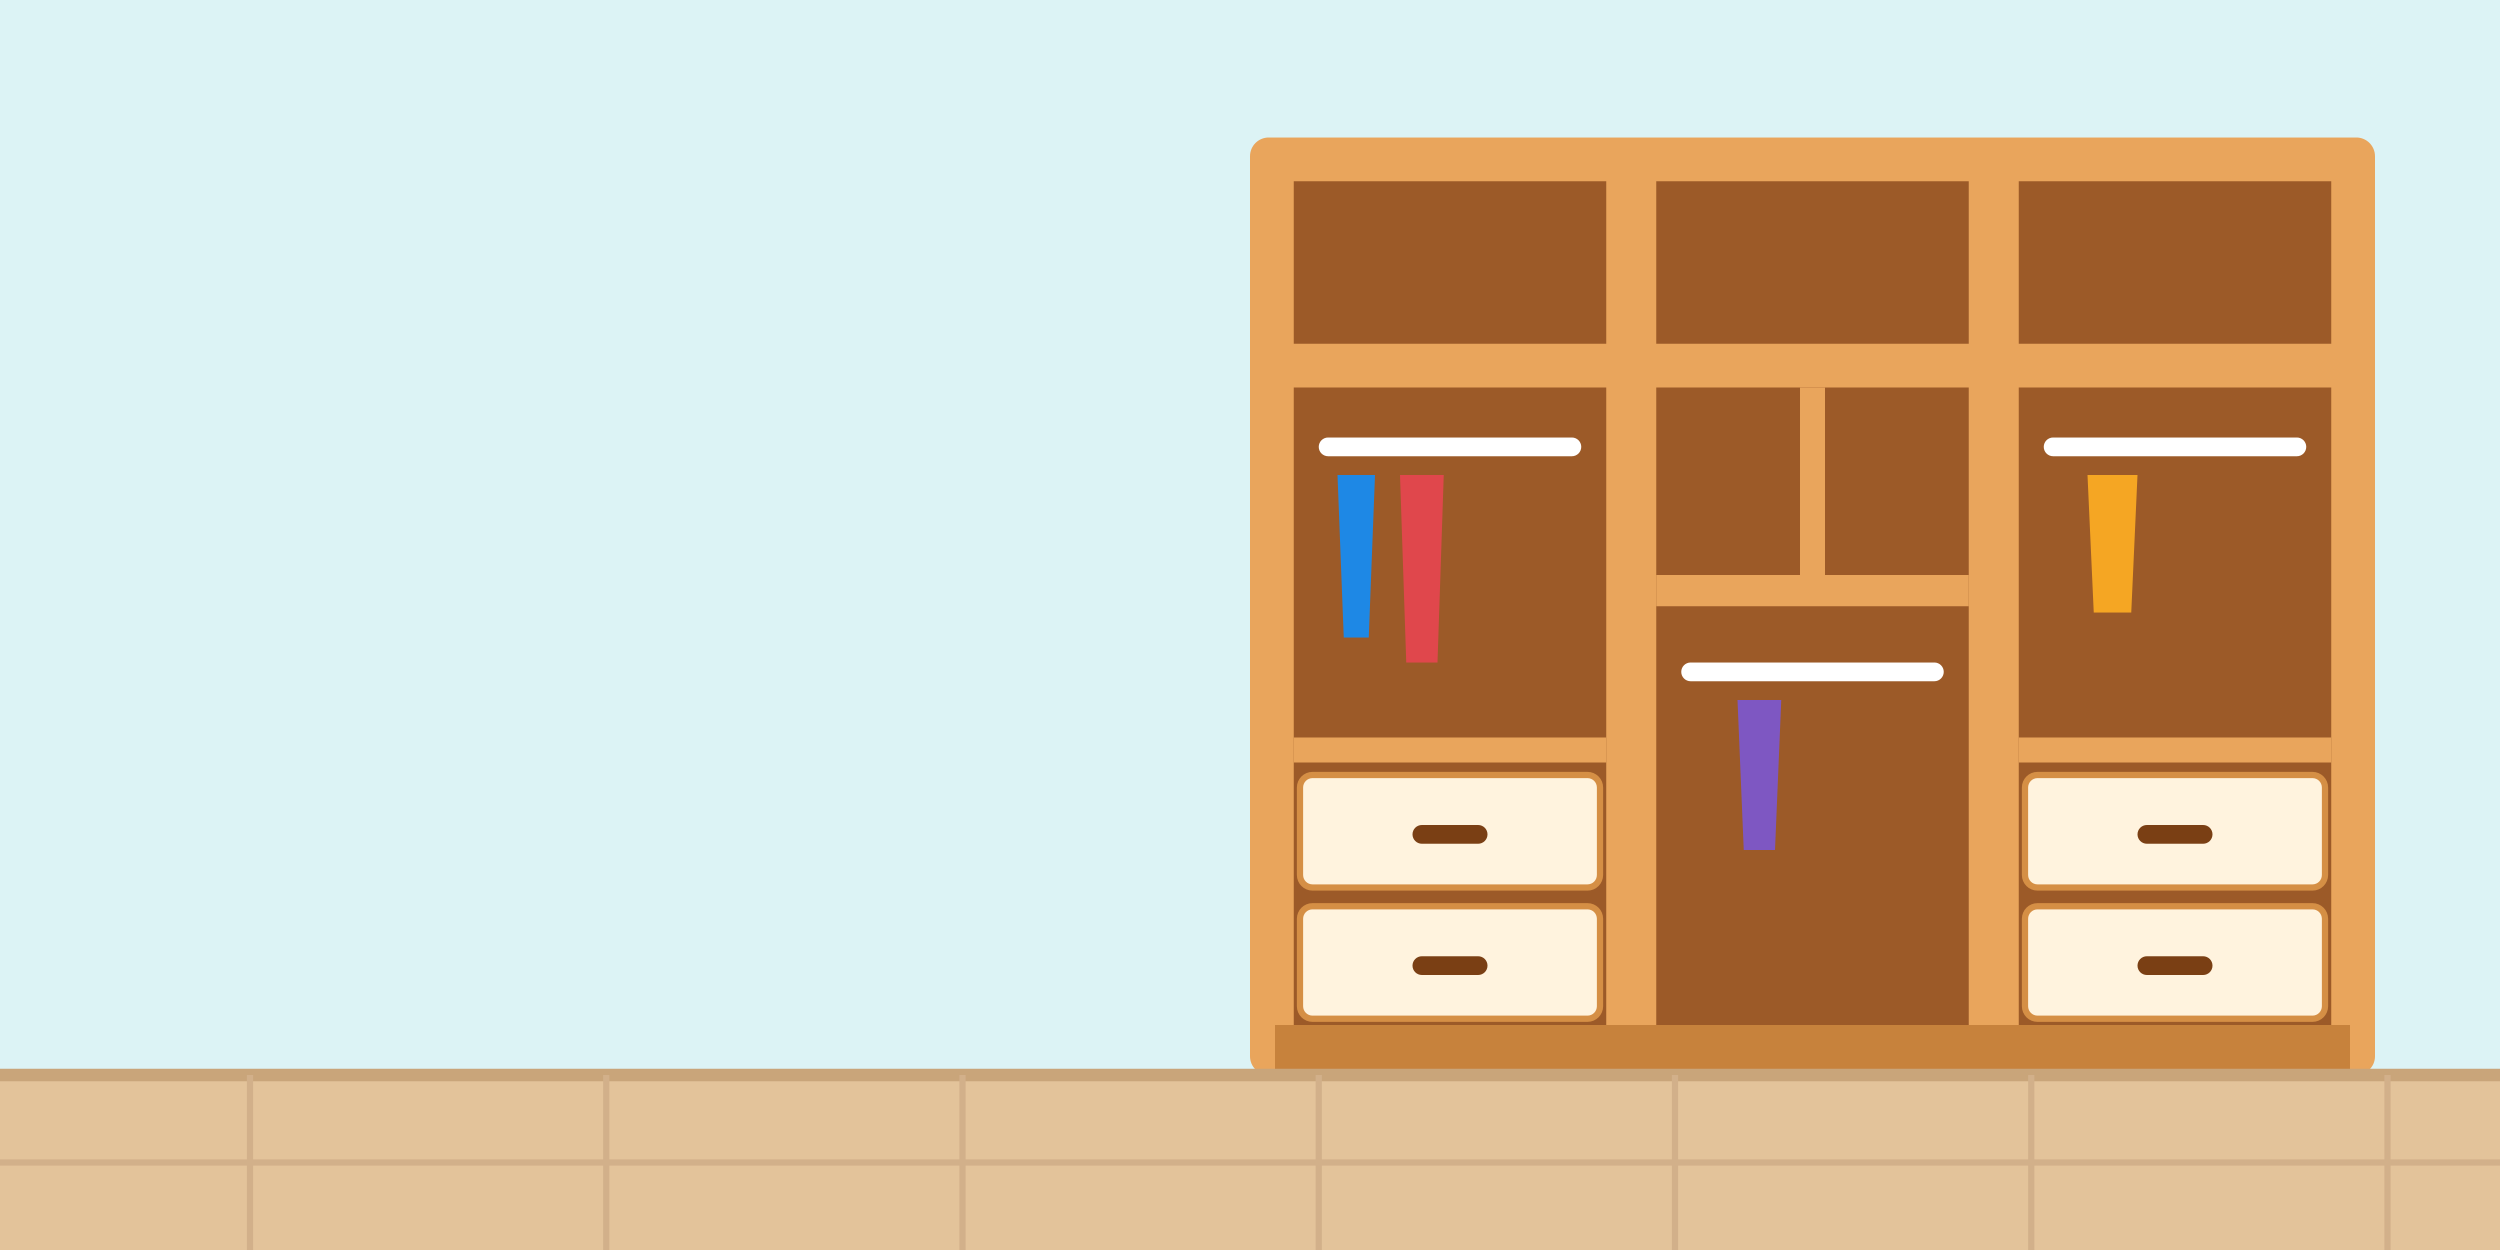
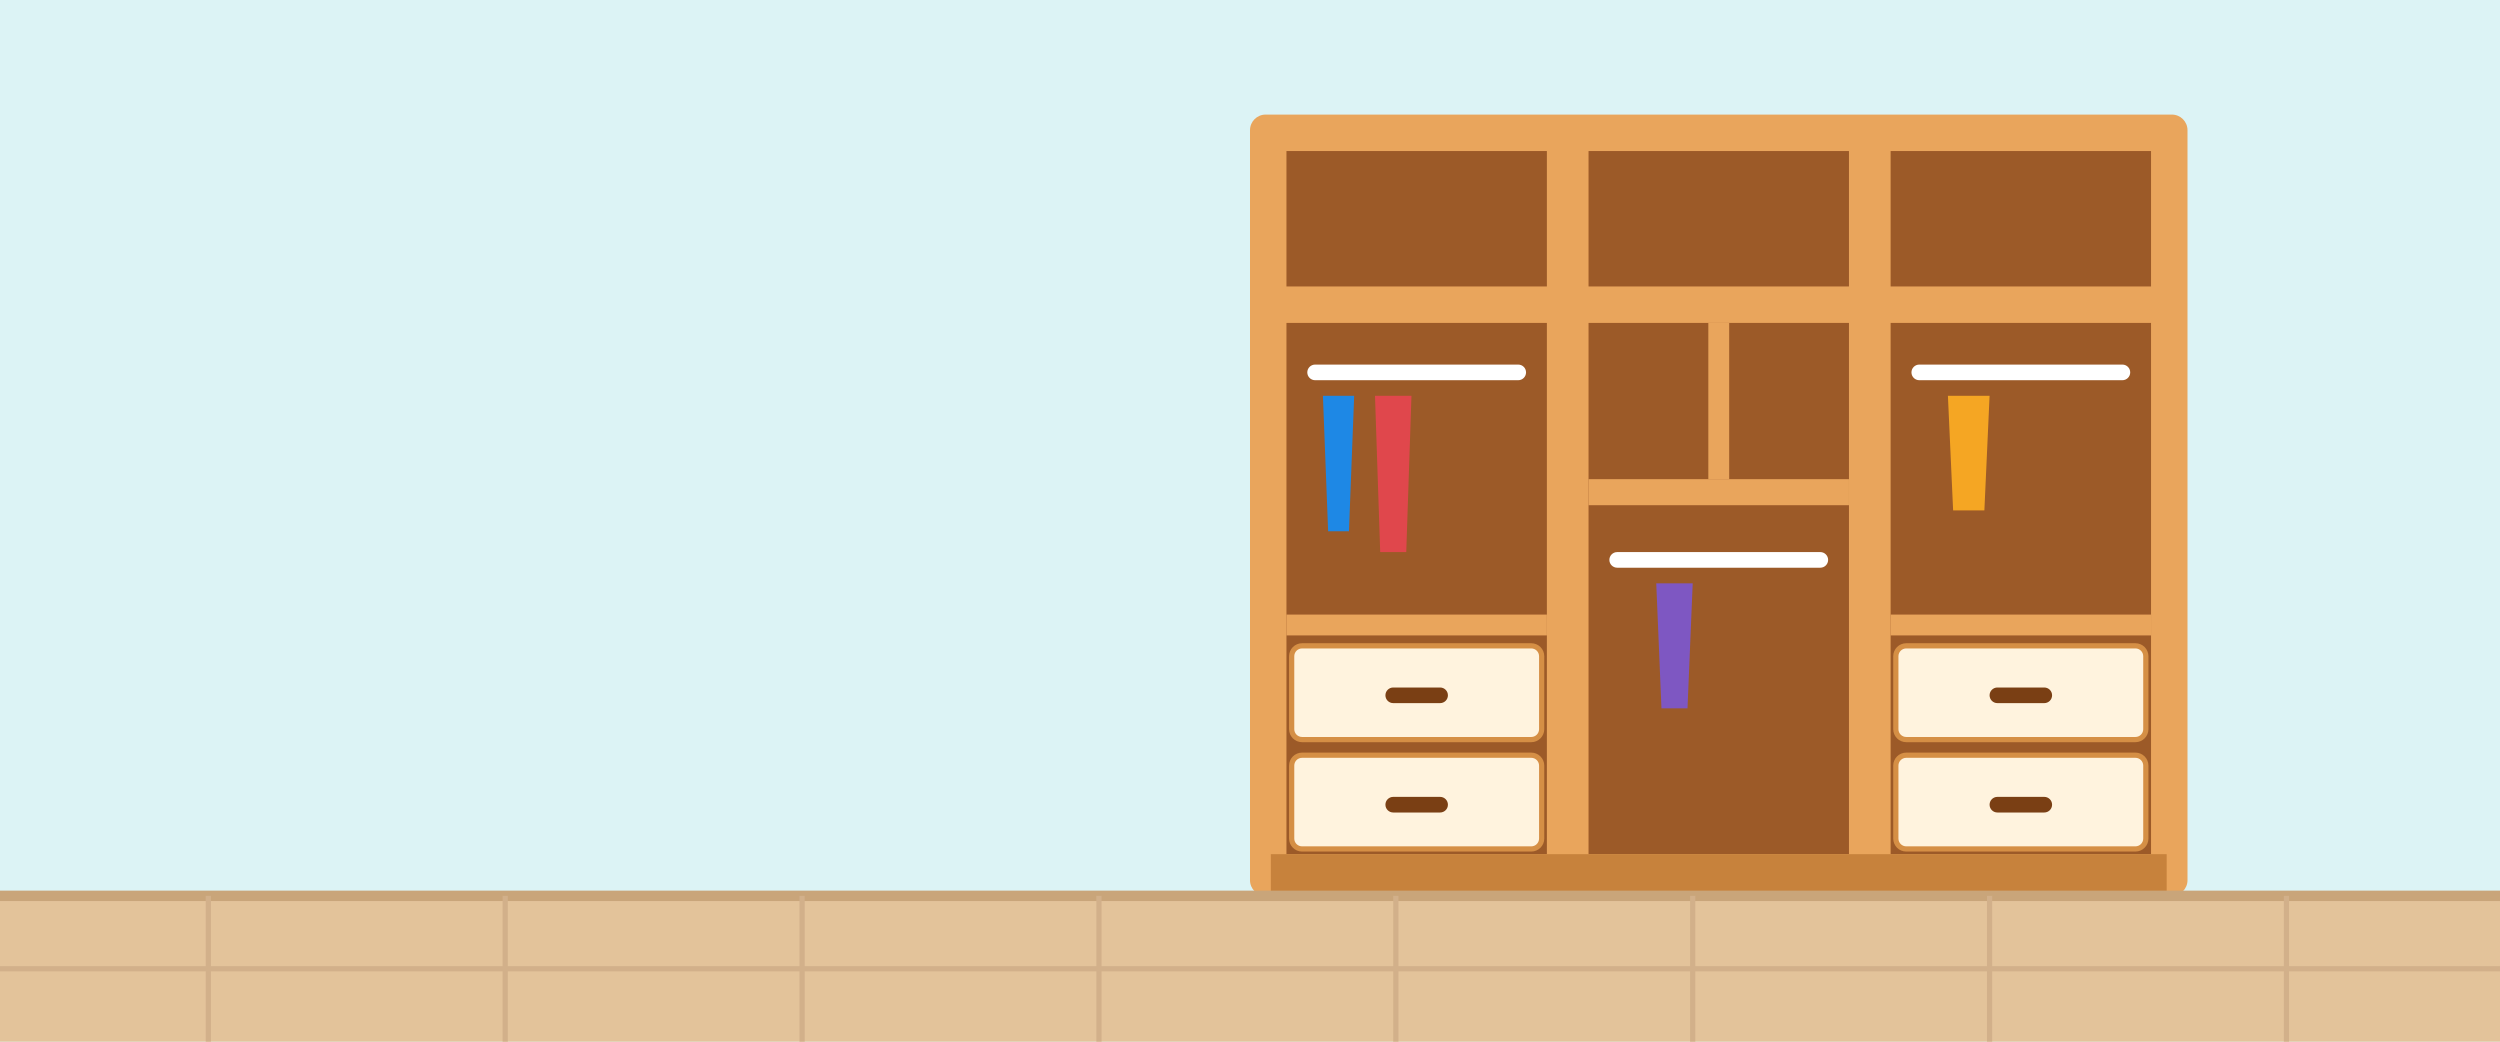
- <svg xmlns="http://www.w3.org/2000/svg" viewBox="0 0 400 200">
-   <rect width="400" height="200" fill="#dcf3f5" />
+ <svg xmlns="http://www.w3.org/2000/svg" viewBox="-40 0 480 200">
+   <rect x="-40" width="480" height="200" fill="#dcf3f5" />
  <rect x="200" y="22" width="180" height="150" rx="3" fill="#e9a55c" />
  <g fill="#9c5a28">
    <rect x="207" y="29" width="50" height="26" />
    <rect x="265" y="29" width="50" height="26" />
    <rect x="323" y="29" width="50" height="26" />
    <rect x="207" y="62" width="50" height="102" />
    <rect x="265" y="62" width="50" height="102" />
    <rect x="323" y="62" width="50" height="102" />
  </g>
  <g fill="#e9a55c">
    <rect x="265" y="92" width="50" height="5" />
    <rect x="288" y="62" width="4" height="30" />
    <rect x="207" y="118" width="50" height="4" />
    <rect x="323" y="118" width="50" height="4" />
  </g>
  <g fill="#fff">
    <rect x="211" y="70" width="42" height="3" rx="1.5" />
    <rect x="327" y="70" width="42" height="3" rx="1.5" />
    <rect x="269" y="106" width="42" height="3" rx="1.5" />
  </g>
  <g fill="#fff3de" stroke="#d58f45">
    <rect x="208" y="124" width="48" height="18" rx="2" />
    <rect x="208" y="145" width="48" height="18" rx="2" />
    <rect x="324" y="124" width="48" height="18" rx="2" />
    <rect x="324" y="145" width="48" height="18" rx="2" />
  </g>
  <g fill="#7a3f14">
    <rect x="226" y="132" width="12" height="3" rx="1.5" />
    <rect x="226" y="153" width="12" height="3" rx="1.5" />
    <rect x="342" y="132" width="12" height="3" rx="1.5" />
    <rect x="342" y="153" width="12" height="3" rx="1.5" />
  </g>
  <path d="M214 76h6l-1 26h-4z" fill="#1e88e5" />
  <path d="M224 76h7l-1 30h-5z" fill="#e0474c" />
  <path d="M334 76h8l-1 22h-6z" fill="#f5a623" />
  <path d="M278 112h7l-1 24h-5z" fill="#7e57c2" />
  <rect x="204" y="164" width="172" height="8" fill="#c7823c" />
-   <rect y="172" width="400" height="28" fill="#e3c39a" />
-   <path d="M0 172h400" stroke="#c9a57a" stroke-width="2" />
-   <path d="M40 172v28M97 172v28M154 172v28M211 172v28M268 172v28M325 172v28M382 172v28M0 186h400" stroke="#d2b08a" stroke-width="1" />
+   <rect x="-40" y="172" width="480" height="28" fill="#e3c39a" />
+   <path d="M-40 172h480" stroke="#c9a57a" stroke-width="2" />
+   <path d="M0 172v28M57 172v28M114 172v28M171 172v28M228 172v28M285 172v28M342 172v28M399 172v28M-40 186h480" stroke="#d2b08a" stroke-width="1" />
</svg>
